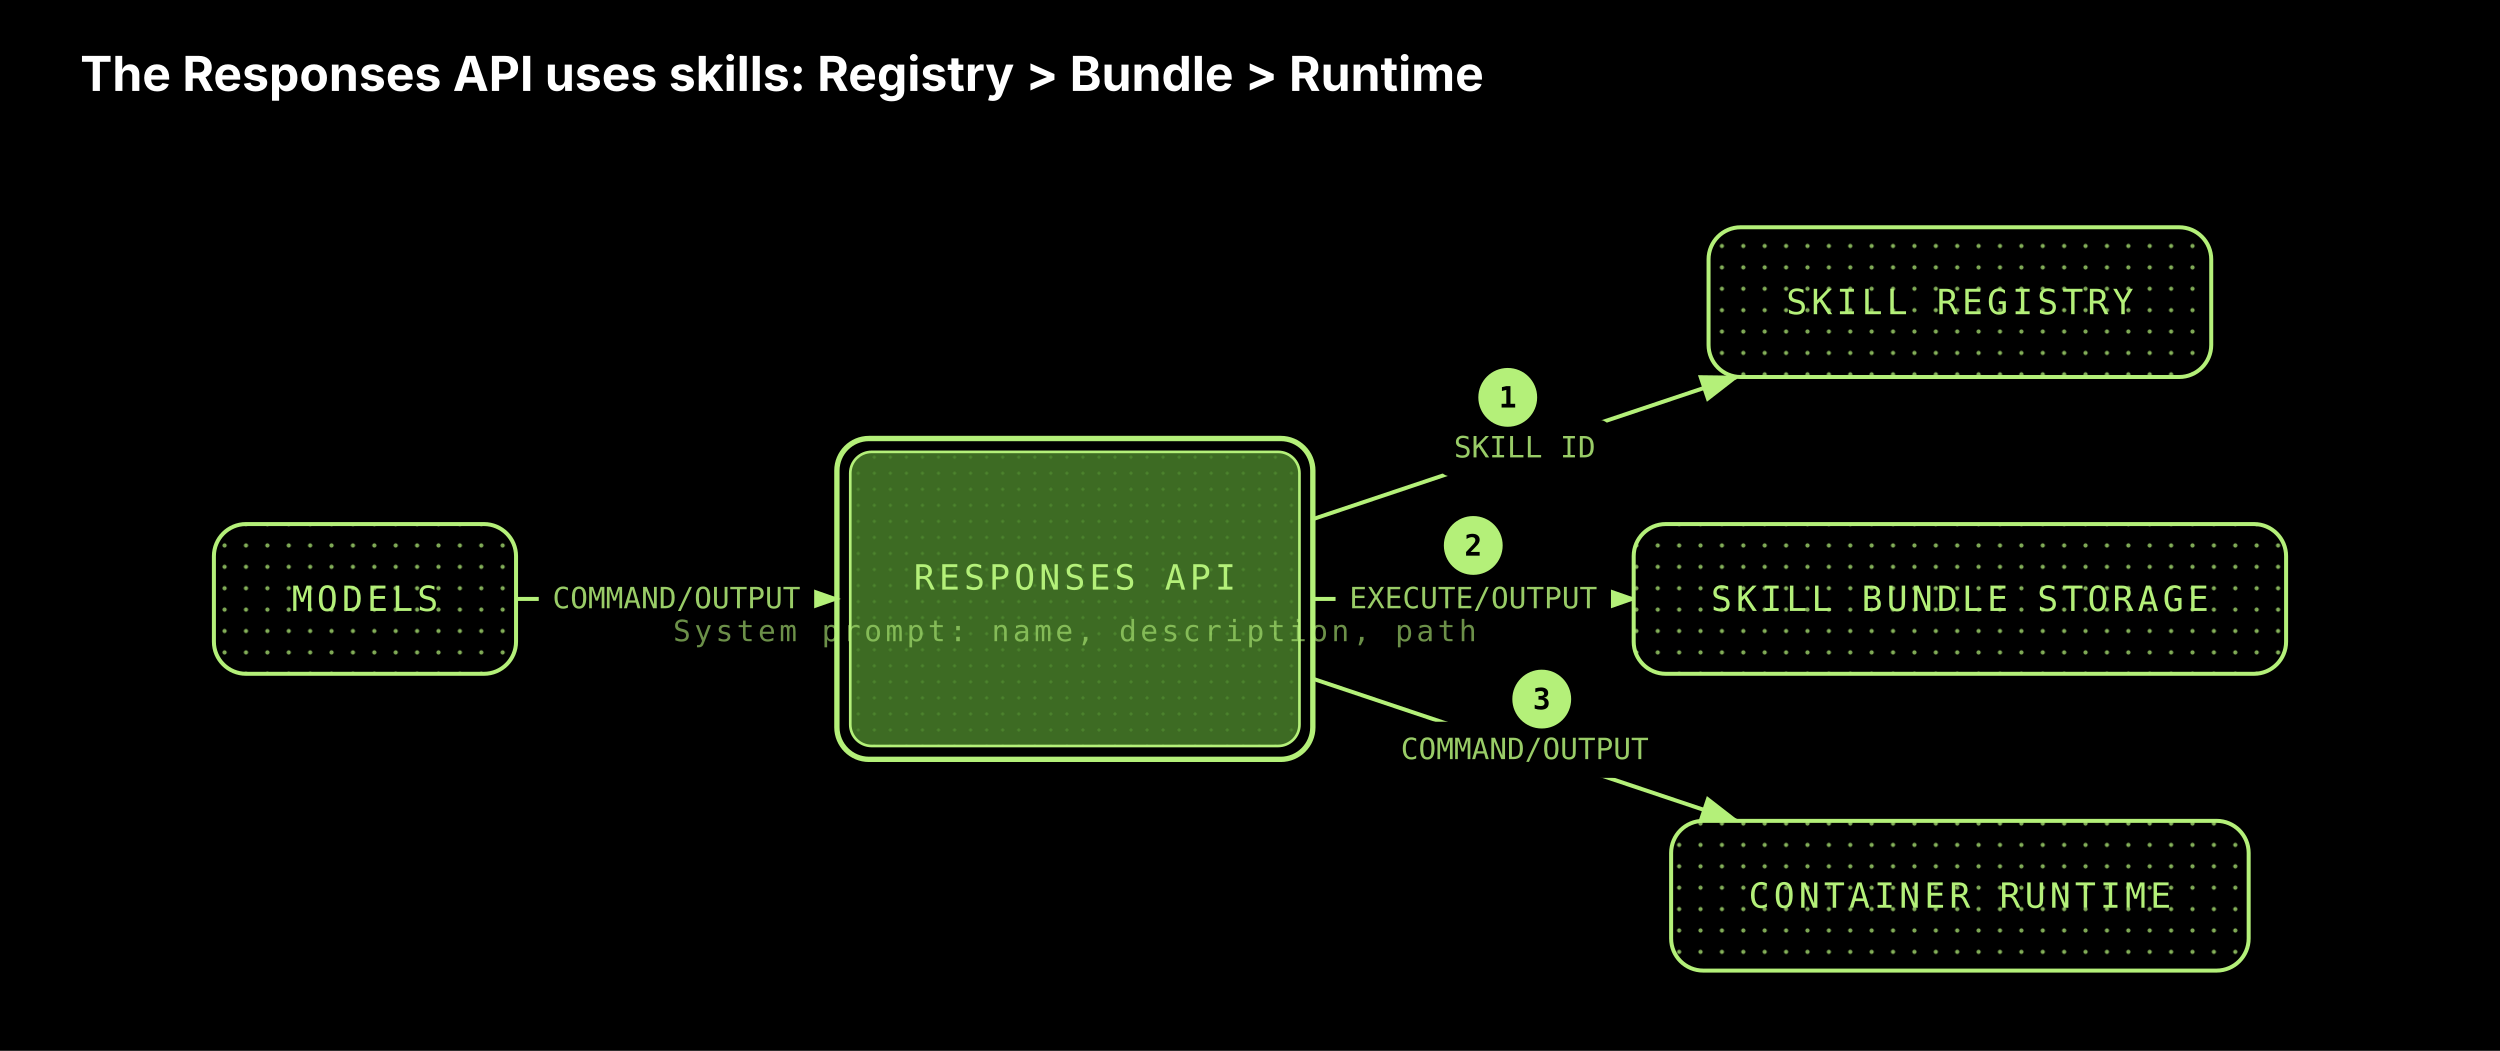
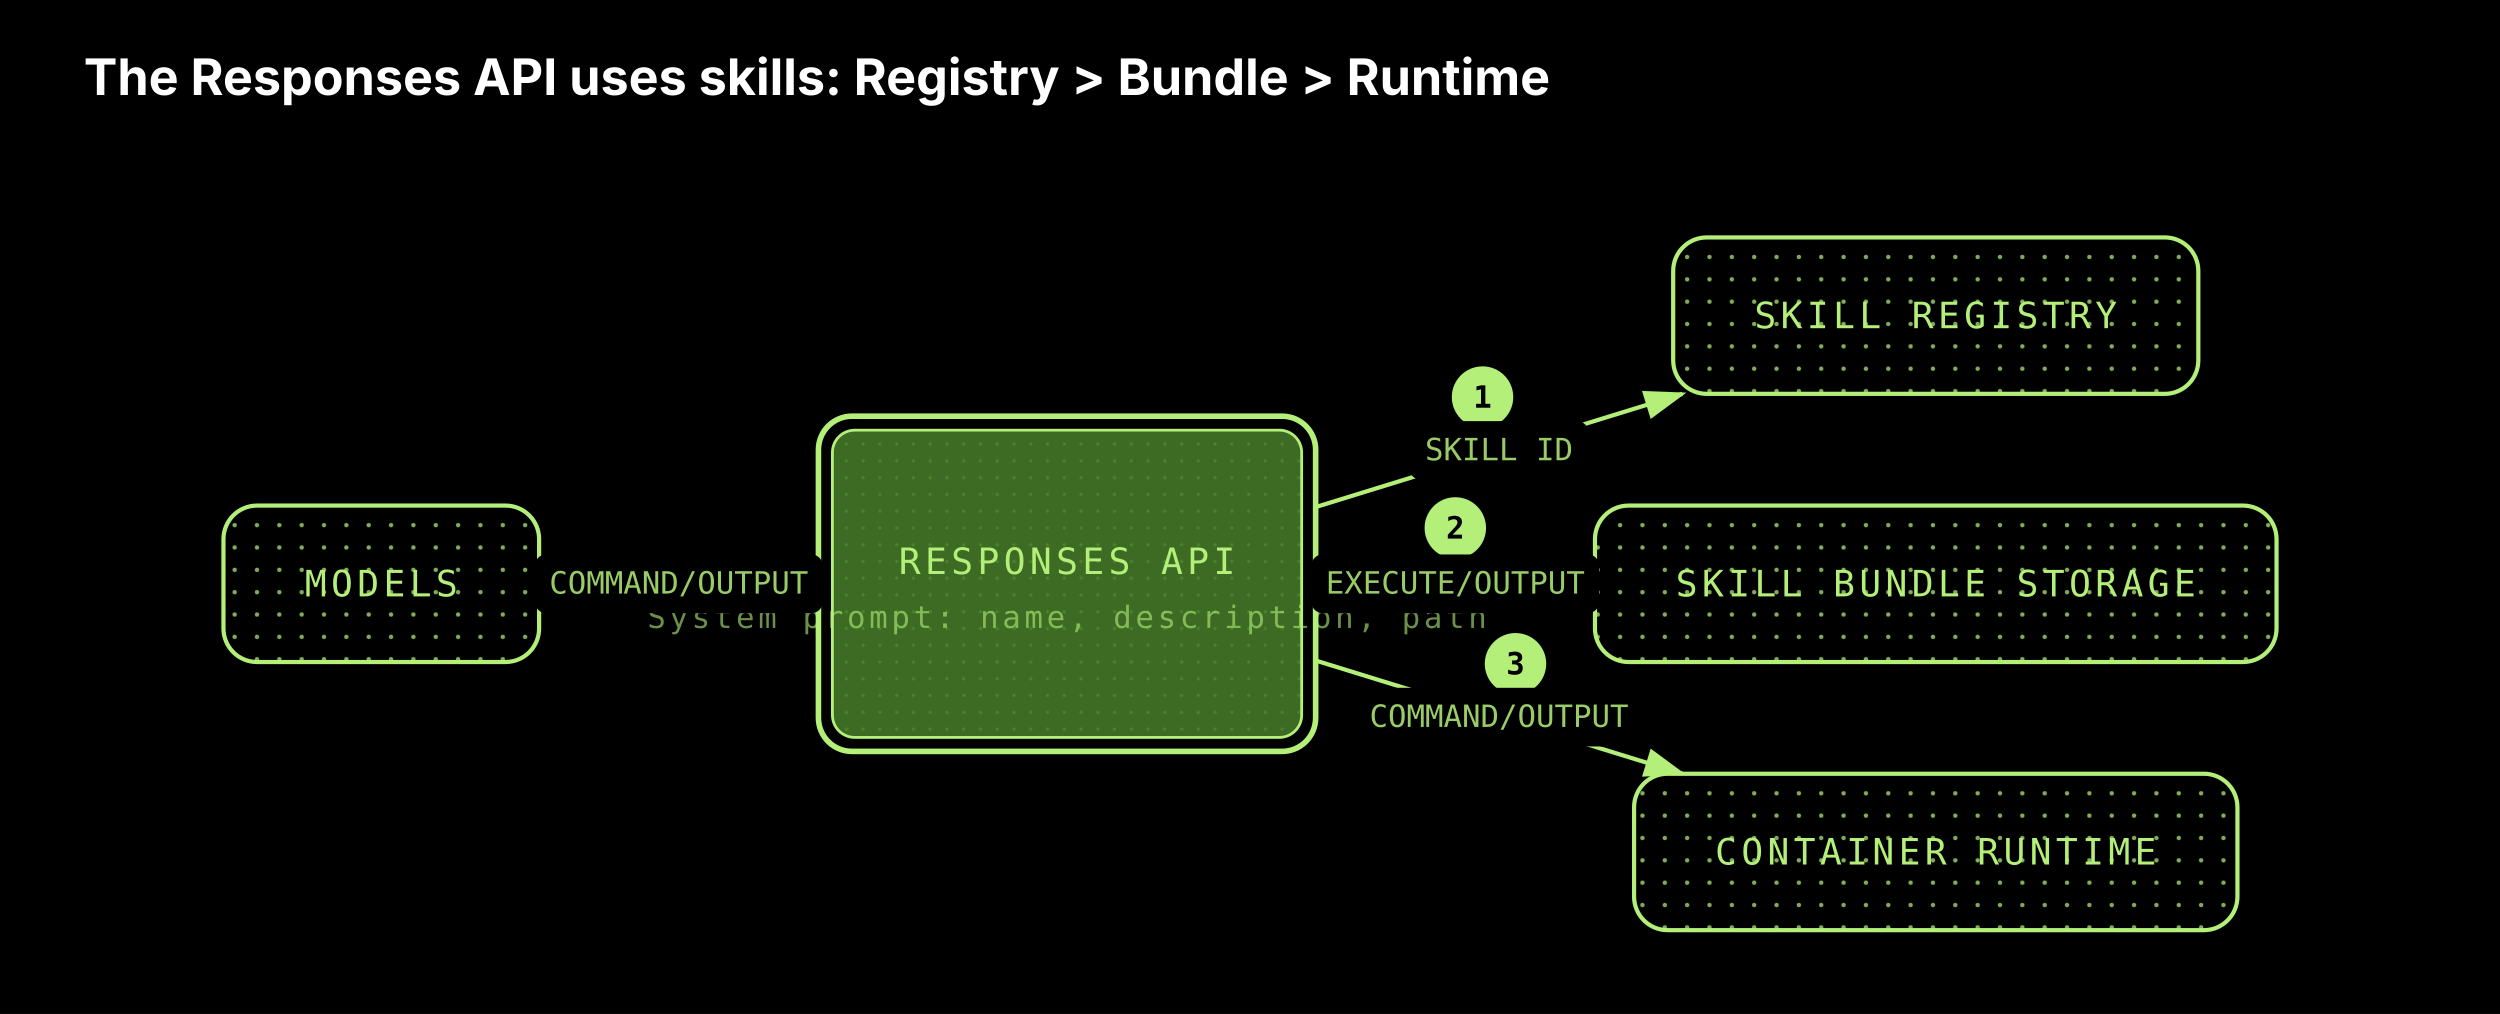
- <svg xmlns="http://www.w3.org/2000/svg" viewBox="0 0 935 393" width="935" height="393">
+ <svg xmlns="http://www.w3.org/2000/svg" viewBox="0 0 895 363" width="895" height="363">
  <defs>
    <pattern id="dotgrid" width="8" height="8" patternUnits="userSpaceOnUse">
      <rect width="8" height="8" fill="#000000" />
      <circle cx="4" cy="4" r="0.8" fill="#b4f079" opacity="0.7" />
    </pattern>
    <pattern id="crosshatch" width="8" height="8" patternUnits="userSpaceOnUse">
      <rect width="8" height="8" fill="#000000" />
      <path d="M0 8L8 0M-1 1L1 -1M7 9L9 7" stroke="#b4f079" stroke-width="0.8" opacity="0.2" />
    </pattern>
    <pattern id="hero" width="6" height="6" patternUnits="userSpaceOnUse">
      <rect width="6" height="6" fill="#3d6b23" />
      <circle cx="3" cy="3" r="0.6" fill="#5a9a35" opacity="0.5" />
    </pattern>
    <marker id="arrowhead" markerWidth="10" markerHeight="7" refX="9" refY="3.5" orient="auto" markerUnits="strokeWidth">
      <polygon points="0 0, 10 3.5, 0 7" fill="#b4f079" />
    </marker>
    <marker id="arrowhead-reverse" markerWidth="10" markerHeight="7" refX="1" refY="3.5" orient="auto" markerUnits="strokeWidth">
      <polygon points="10 0, 0 3.5, 10 7" fill="#b4f079" />
    </marker>
  </defs>
  <rect width="100%" height="100%" fill="#000000" />
  <g class="diagram">
    <text x="30" y="34" font-family="'Inter', 'Helvetica Neue', Arial, sans-serif" font-size="18" fill="#ffffff" font-weight="700">The Responses API uses skills: Registry &gt; Bundle &gt; Runtime</text>
-     <line x1="193" y1="224" x2="313" y2="224" stroke="#b4f079" stroke-width="1.5" marker-end="url(#arrowhead)" />
-     <rect x="201.5" y="213.5" width="103" height="21" rx="4" fill="#000000" />
-     <text x="253" y="227.5" font-family="'JetBrains Mono', 'Fira Code', 'SF Mono', 'Cascadia Code', monospace" font-size="11" fill="#b4f079" opacity="0.85" text-anchor="middle">COMMAND/OUTPUT</text>
-     <line x1="491" y1="194.154" x2="649.505" y2="141" stroke="#b4f079" stroke-width="1.5" marker-end="url(#arrowhead)" />
-     <rect x="538.252" y="157.077" width="64" height="21" rx="4" fill="#000000" />
-     <text x="570.252" y="171.077" font-family="'JetBrains Mono', 'Fira Code', 'SF Mono', 'Cascadia Code', monospace" font-size="11" fill="#b4f079" opacity="0.85" text-anchor="middle">SKILL ID</text>
-     <circle cx="563.893" cy="148.615" r="11" fill="#b4f079" stroke="none" />
-     <text x="563.893" y="148.615" font-family="'JetBrains Mono', 'Fira Code', 'SF Mono', 'Cascadia Code', monospace" font-size="11" fill="#000000" text-anchor="middle" dominant-baseline="central" font-weight="700">1</text>
-     <line x1="491" y1="224" x2="611" y2="224" stroke="#b4f079" stroke-width="1.5" marker-end="url(#arrowhead)" />
-     <rect x="499.5" y="213.5" width="103" height="21" rx="4" fill="#000000" />
-     <text x="551" y="227.5" font-family="'JetBrains Mono', 'Fira Code', 'SF Mono', 'Cascadia Code', monospace" font-size="11" fill="#b4f079" opacity="0.85" text-anchor="middle">EXECUTE/OUTPUT</text>
-     <circle cx="551" cy="204" r="11" fill="#b4f079" stroke="none" />
-     <text x="551" y="204" font-family="'JetBrains Mono', 'Fira Code', 'SF Mono', 'Cascadia Code', monospace" font-size="11" fill="#000000" text-anchor="middle" dominant-baseline="central" font-weight="700">2</text>
-     <line x1="491" y1="253.846" x2="649.505" y2="307" stroke="#b4f079" stroke-width="1.5" marker-end="url(#arrowhead)" />
-     <rect x="518.752" y="269.923" width="103" height="21" rx="4" fill="#000000" />
-     <text x="570.252" y="283.923" font-family="'JetBrains Mono', 'Fira Code', 'SF Mono', 'Cascadia Code', monospace" font-size="11" fill="#b4f079" opacity="0.85" text-anchor="middle">COMMAND/OUTPUT</text>
-     <circle cx="576.611" cy="261.461" r="11" fill="#b4f079" stroke="none" />
-     <text x="576.611" y="261.461" font-family="'JetBrains Mono', 'Fira Code', 'SF Mono', 'Cascadia Code', monospace" font-size="11" fill="#000000" text-anchor="middle" dominant-baseline="central" font-weight="700">3</text>
-     <rect x="80" y="196" width="113" height="56" rx="12" fill="url(#dotgrid)" stroke="#b4f079" stroke-width="1.5" />
-     <text x="136.5" y="224" font-family="'JetBrains Mono', 'Fira Code', 'SF Mono', 'Cascadia Code', monospace" font-size="13" fill="#b4f079" text-anchor="middle" dominant-baseline="central" letter-spacing="0.12em">MODELS</text>
-     <rect x="313" y="164" width="178" height="120" rx="12" fill="none" stroke="#b4f079" stroke-width="2" />
-     <rect x="318" y="169" width="168" height="110" rx="8" fill="url(#hero)" stroke="#b4f079" stroke-width="1" />
-     <text x="402" y="216" font-family="'JetBrains Mono', 'Fira Code', 'SF Mono', 'Cascadia Code', monospace" font-size="13" fill="#b4f079" text-anchor="middle" dominant-baseline="central" letter-spacing="0.12em">RESPONSES API</text>
-     <text x="402" y="236" font-family="'JetBrains Mono', 'Fira Code', 'SF Mono', 'Cascadia Code', monospace" font-size="11" fill="#b4f079" opacity="0.6" text-anchor="middle" dominant-baseline="central" letter-spacing="0.12em">System prompt: name, description, path</text>
-     <rect x="639" y="85" width="188" height="56" rx="12" fill="url(#dotgrid)" stroke="#b4f079" stroke-width="1.5" />
-     <text x="733" y="113" font-family="'JetBrains Mono', 'Fira Code', 'SF Mono', 'Cascadia Code', monospace" font-size="13" fill="#b4f079" text-anchor="middle" dominant-baseline="central" letter-spacing="0.12em">SKILL REGISTRY</text>
-     <rect x="611" y="196" width="244" height="56" rx="12" fill="url(#dotgrid)" stroke="#b4f079" stroke-width="1.5" />
-     <text x="733" y="224" font-family="'JetBrains Mono', 'Fira Code', 'SF Mono', 'Cascadia Code', monospace" font-size="13" fill="#b4f079" text-anchor="middle" dominant-baseline="central" letter-spacing="0.12em">SKILL BUNDLE STORAGE</text>
-     <rect x="625" y="307" width="216" height="56" rx="12" fill="url(#dotgrid)" stroke="#b4f079" stroke-width="1.5" />
-     <text x="733" y="335" font-family="'JetBrains Mono', 'Fira Code', 'SF Mono', 'Cascadia Code', monospace" font-size="13" fill="#b4f079" text-anchor="middle" dominant-baseline="central" letter-spacing="0.12em">CONTAINER RUNTIME</text>
+     <line x1="193" y1="209" x2="293" y2="209" stroke="#b4f079" stroke-width="1.5" marker-end="url(#arrowhead)" />
+     <line x1="471" y1="181.527" x2="602.292" y2="141" stroke="#b4f079" stroke-width="1.5" marker-end="url(#arrowhead)" />
+     <circle cx="530.747" cy="142.153" r="11" fill="#b4f079" stroke="none" />
+     <text x="530.747" y="142.153" font-family="'JetBrains Mono', 'Fira Code', 'SF Mono', 'Cascadia Code', monospace" font-size="11" fill="#000000" text-anchor="middle" dominant-baseline="central" font-weight="700">1</text>
+     <line x1="471" y1="209" x2="571" y2="209" stroke="#b4f079" stroke-width="1.5" marker-end="url(#arrowhead)" />
+     <circle cx="521" cy="189" r="11" fill="#b4f079" stroke="none" />
+     <text x="521" y="189" font-family="'JetBrains Mono', 'Fira Code', 'SF Mono', 'Cascadia Code', monospace" font-size="11" fill="#000000" text-anchor="middle" dominant-baseline="central" font-weight="700">2</text>
+     <line x1="471" y1="236.473" x2="602.292" y2="277" stroke="#b4f079" stroke-width="1.5" marker-end="url(#arrowhead)" />
+     <circle cx="542.545" cy="237.626" r="11" fill="#b4f079" stroke="none" />
+     <text x="542.545" y="237.626" font-family="'JetBrains Mono', 'Fira Code', 'SF Mono', 'Cascadia Code', monospace" font-size="11" fill="#000000" text-anchor="middle" dominant-baseline="central" font-weight="700">3</text>
+     <rect x="80" y="181" width="113" height="56" rx="12" fill="url(#dotgrid)" stroke="#b4f079" stroke-width="1.5" />
+     <text x="136.5" y="209" font-family="'JetBrains Mono', 'Fira Code', 'SF Mono', 'Cascadia Code', monospace" font-size="13" fill="#b4f079" text-anchor="middle" dominant-baseline="central" letter-spacing="0.12em">MODELS</text>
+     <rect x="293" y="149" width="178" height="120" rx="12" fill="none" stroke="#b4f079" stroke-width="2" />
+     <rect x="298" y="154" width="168" height="110" rx="8" fill="url(#hero)" stroke="#b4f079" stroke-width="1" />
+     <text x="382" y="201" font-family="'JetBrains Mono', 'Fira Code', 'SF Mono', 'Cascadia Code', monospace" font-size="13" fill="#b4f079" text-anchor="middle" dominant-baseline="central" letter-spacing="0.12em">RESPONSES API</text>
+     <text x="382" y="221" font-family="'JetBrains Mono', 'Fira Code', 'SF Mono', 'Cascadia Code', monospace" font-size="11" fill="#b4f079" opacity="0.6" text-anchor="middle" dominant-baseline="central" letter-spacing="0.12em">System prompt: name, description, path</text>
+     <rect x="599" y="85" width="188" height="56" rx="12" fill="url(#dotgrid)" stroke="#b4f079" stroke-width="1.5" />
+     <text x="693" y="113" font-family="'JetBrains Mono', 'Fira Code', 'SF Mono', 'Cascadia Code', monospace" font-size="13" fill="#b4f079" text-anchor="middle" dominant-baseline="central" letter-spacing="0.12em">SKILL REGISTRY</text>
+     <rect x="571" y="181" width="244" height="56" rx="12" fill="url(#dotgrid)" stroke="#b4f079" stroke-width="1.5" />
+     <text x="693" y="209" font-family="'JetBrains Mono', 'Fira Code', 'SF Mono', 'Cascadia Code', monospace" font-size="13" fill="#b4f079" text-anchor="middle" dominant-baseline="central" letter-spacing="0.12em">SKILL BUNDLE STORAGE</text>
+     <rect x="585" y="277" width="216" height="56" rx="12" fill="url(#dotgrid)" stroke="#b4f079" stroke-width="1.5" />
+     <text x="693" y="305" font-family="'JetBrains Mono', 'Fira Code', 'SF Mono', 'Cascadia Code', monospace" font-size="13" fill="#b4f079" text-anchor="middle" dominant-baseline="central" letter-spacing="0.12em">CONTAINER RUNTIME</text>
+     <rect x="191.5" y="198.5" width="103" height="21" rx="4" fill="#000000" />
+     <text x="243" y="212.5" font-family="'JetBrains Mono', 'Fira Code', 'SF Mono', 'Cascadia Code', monospace" font-size="11" fill="#b4f079" opacity="0.85" text-anchor="middle">COMMAND/OUTPUT</text>
+     <rect x="504.646" y="150.764" width="64" height="21" rx="4" fill="#000000" />
+     <text x="536.646" y="164.764" font-family="'JetBrains Mono', 'Fira Code', 'SF Mono', 'Cascadia Code', monospace" font-size="11" fill="#b4f079" opacity="0.85" text-anchor="middle">SKILL ID</text>
+     <rect x="469.5" y="198.5" width="103" height="21" rx="4" fill="#000000" />
+     <text x="521" y="212.5" font-family="'JetBrains Mono', 'Fira Code', 'SF Mono', 'Cascadia Code', monospace" font-size="11" fill="#b4f079" opacity="0.85" text-anchor="middle">EXECUTE/OUTPUT</text>
+     <rect x="485.146" y="246.236" width="103" height="21" rx="4" fill="#000000" />
+     <text x="536.646" y="260.236" font-family="'JetBrains Mono', 'Fira Code', 'SF Mono', 'Cascadia Code', monospace" font-size="11" fill="#b4f079" opacity="0.85" text-anchor="middle">COMMAND/OUTPUT</text>
  </g>
</svg>
